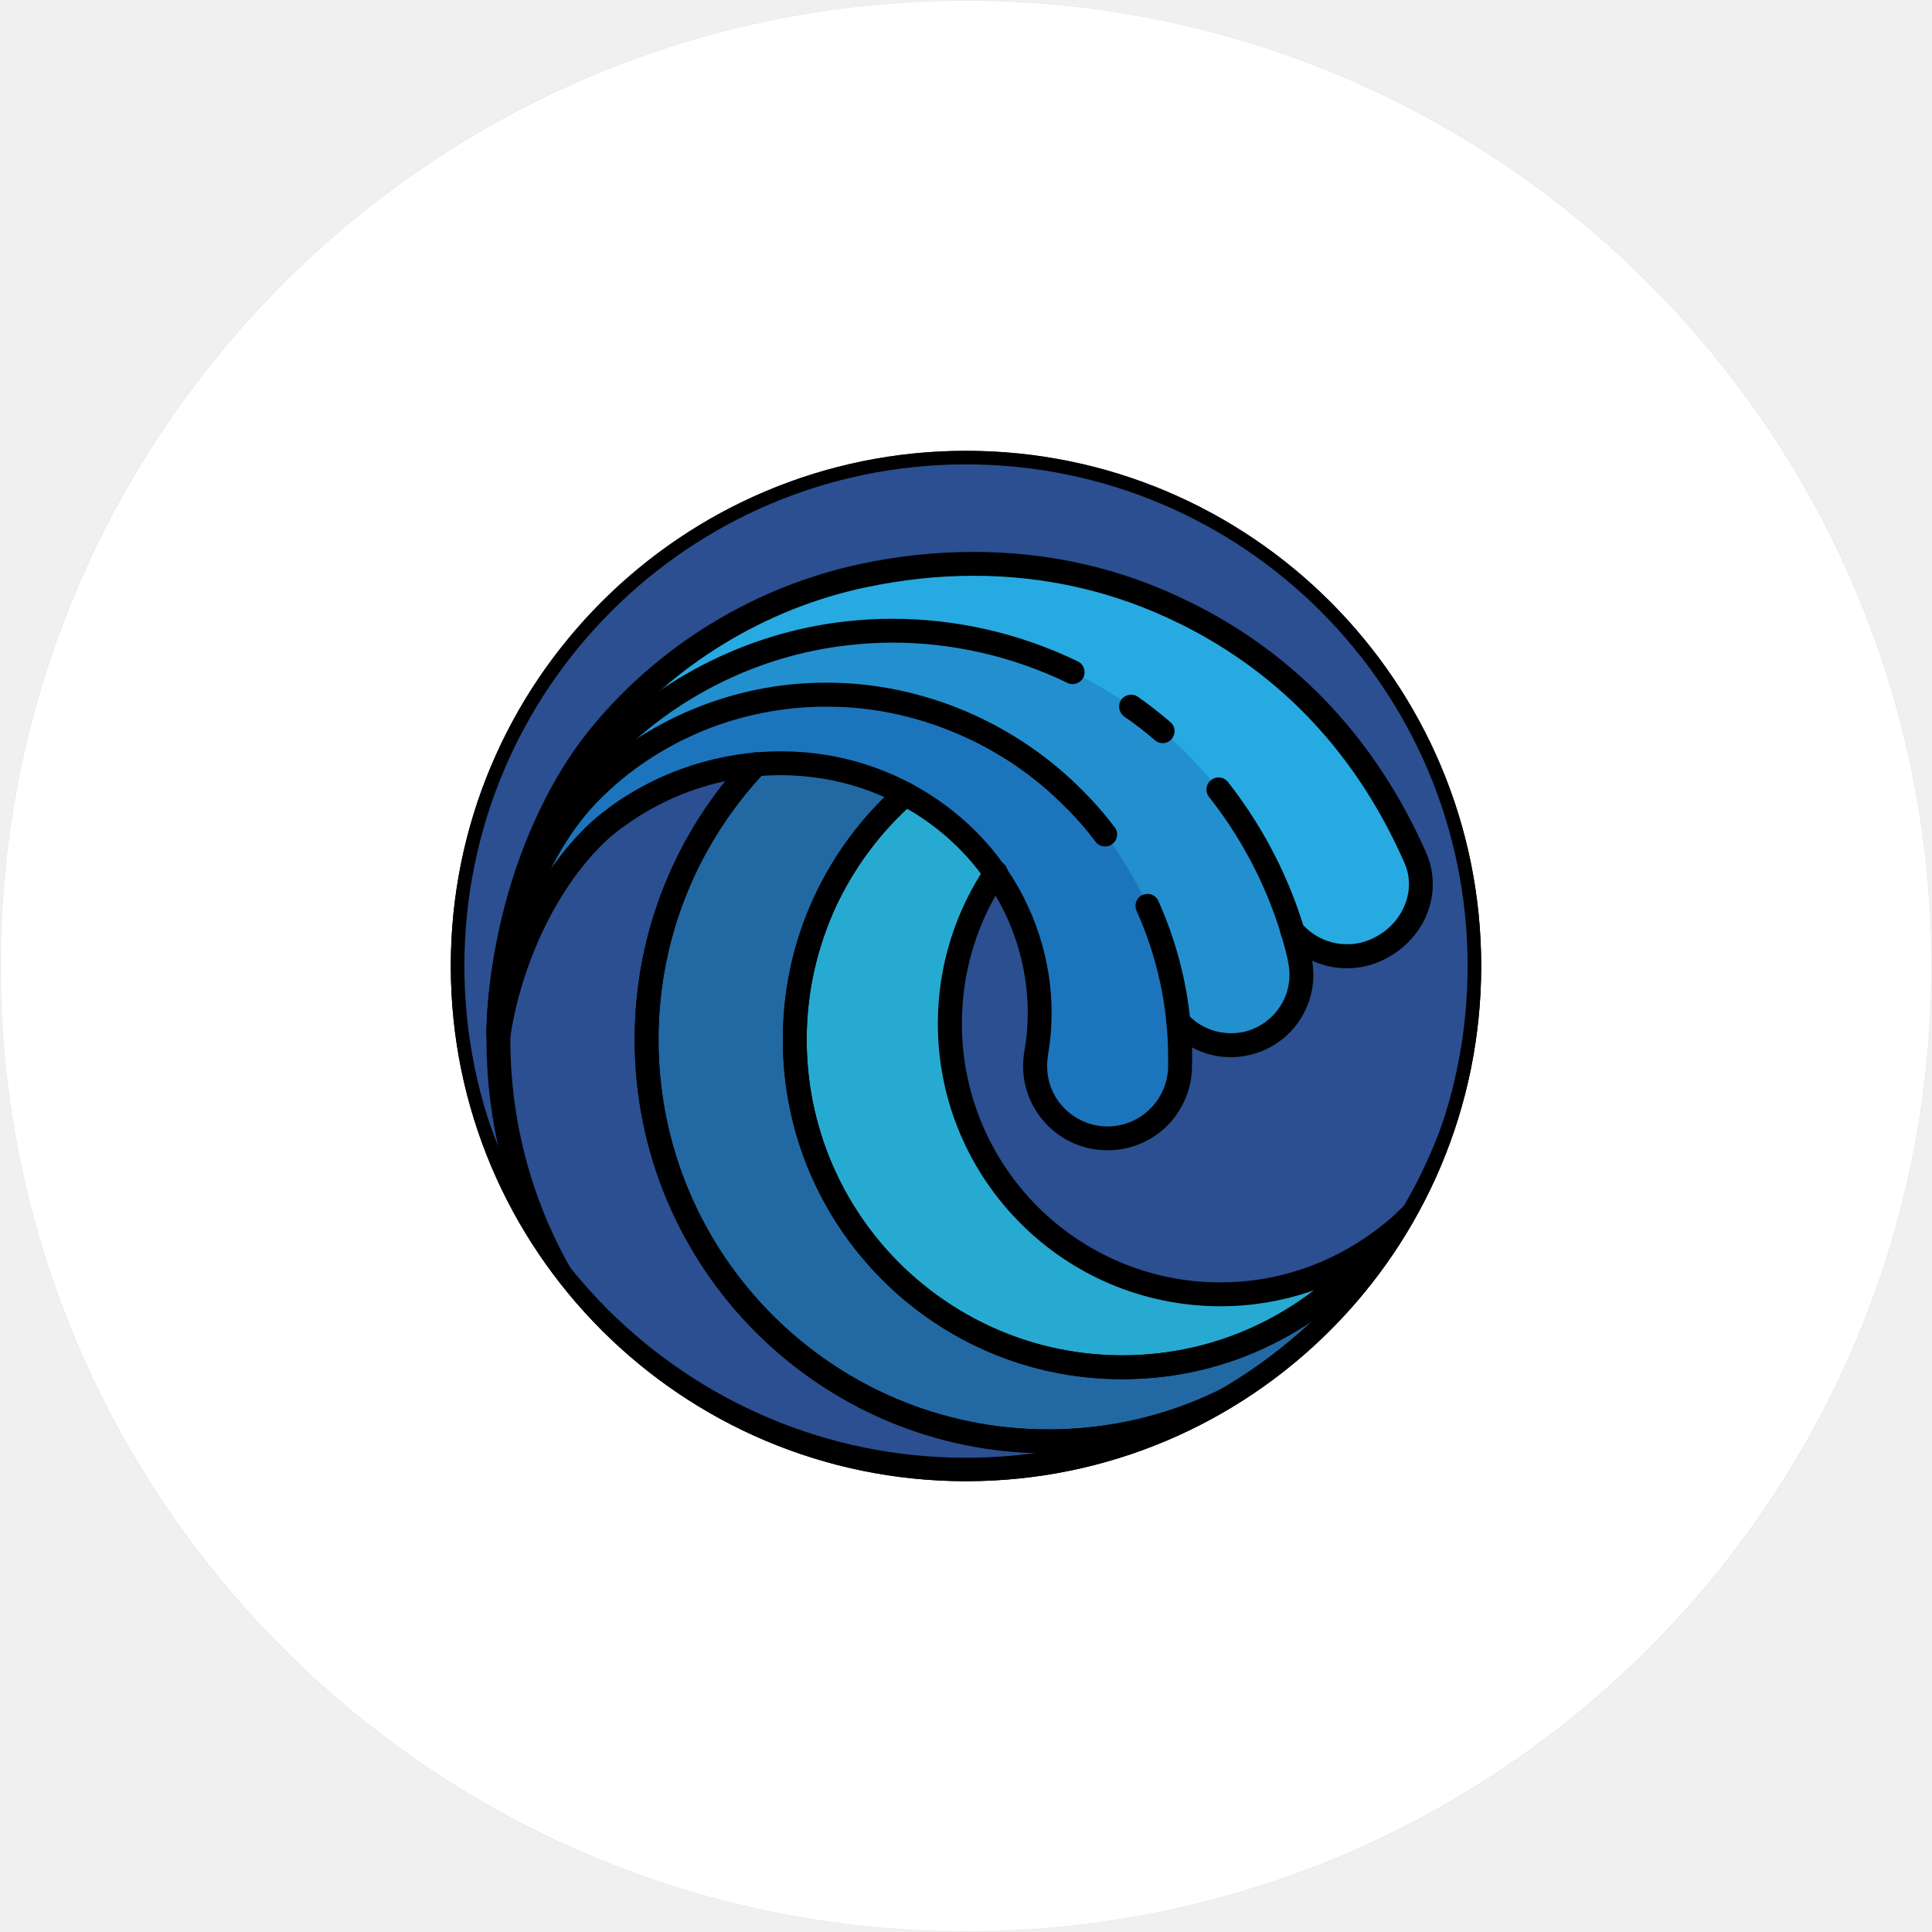
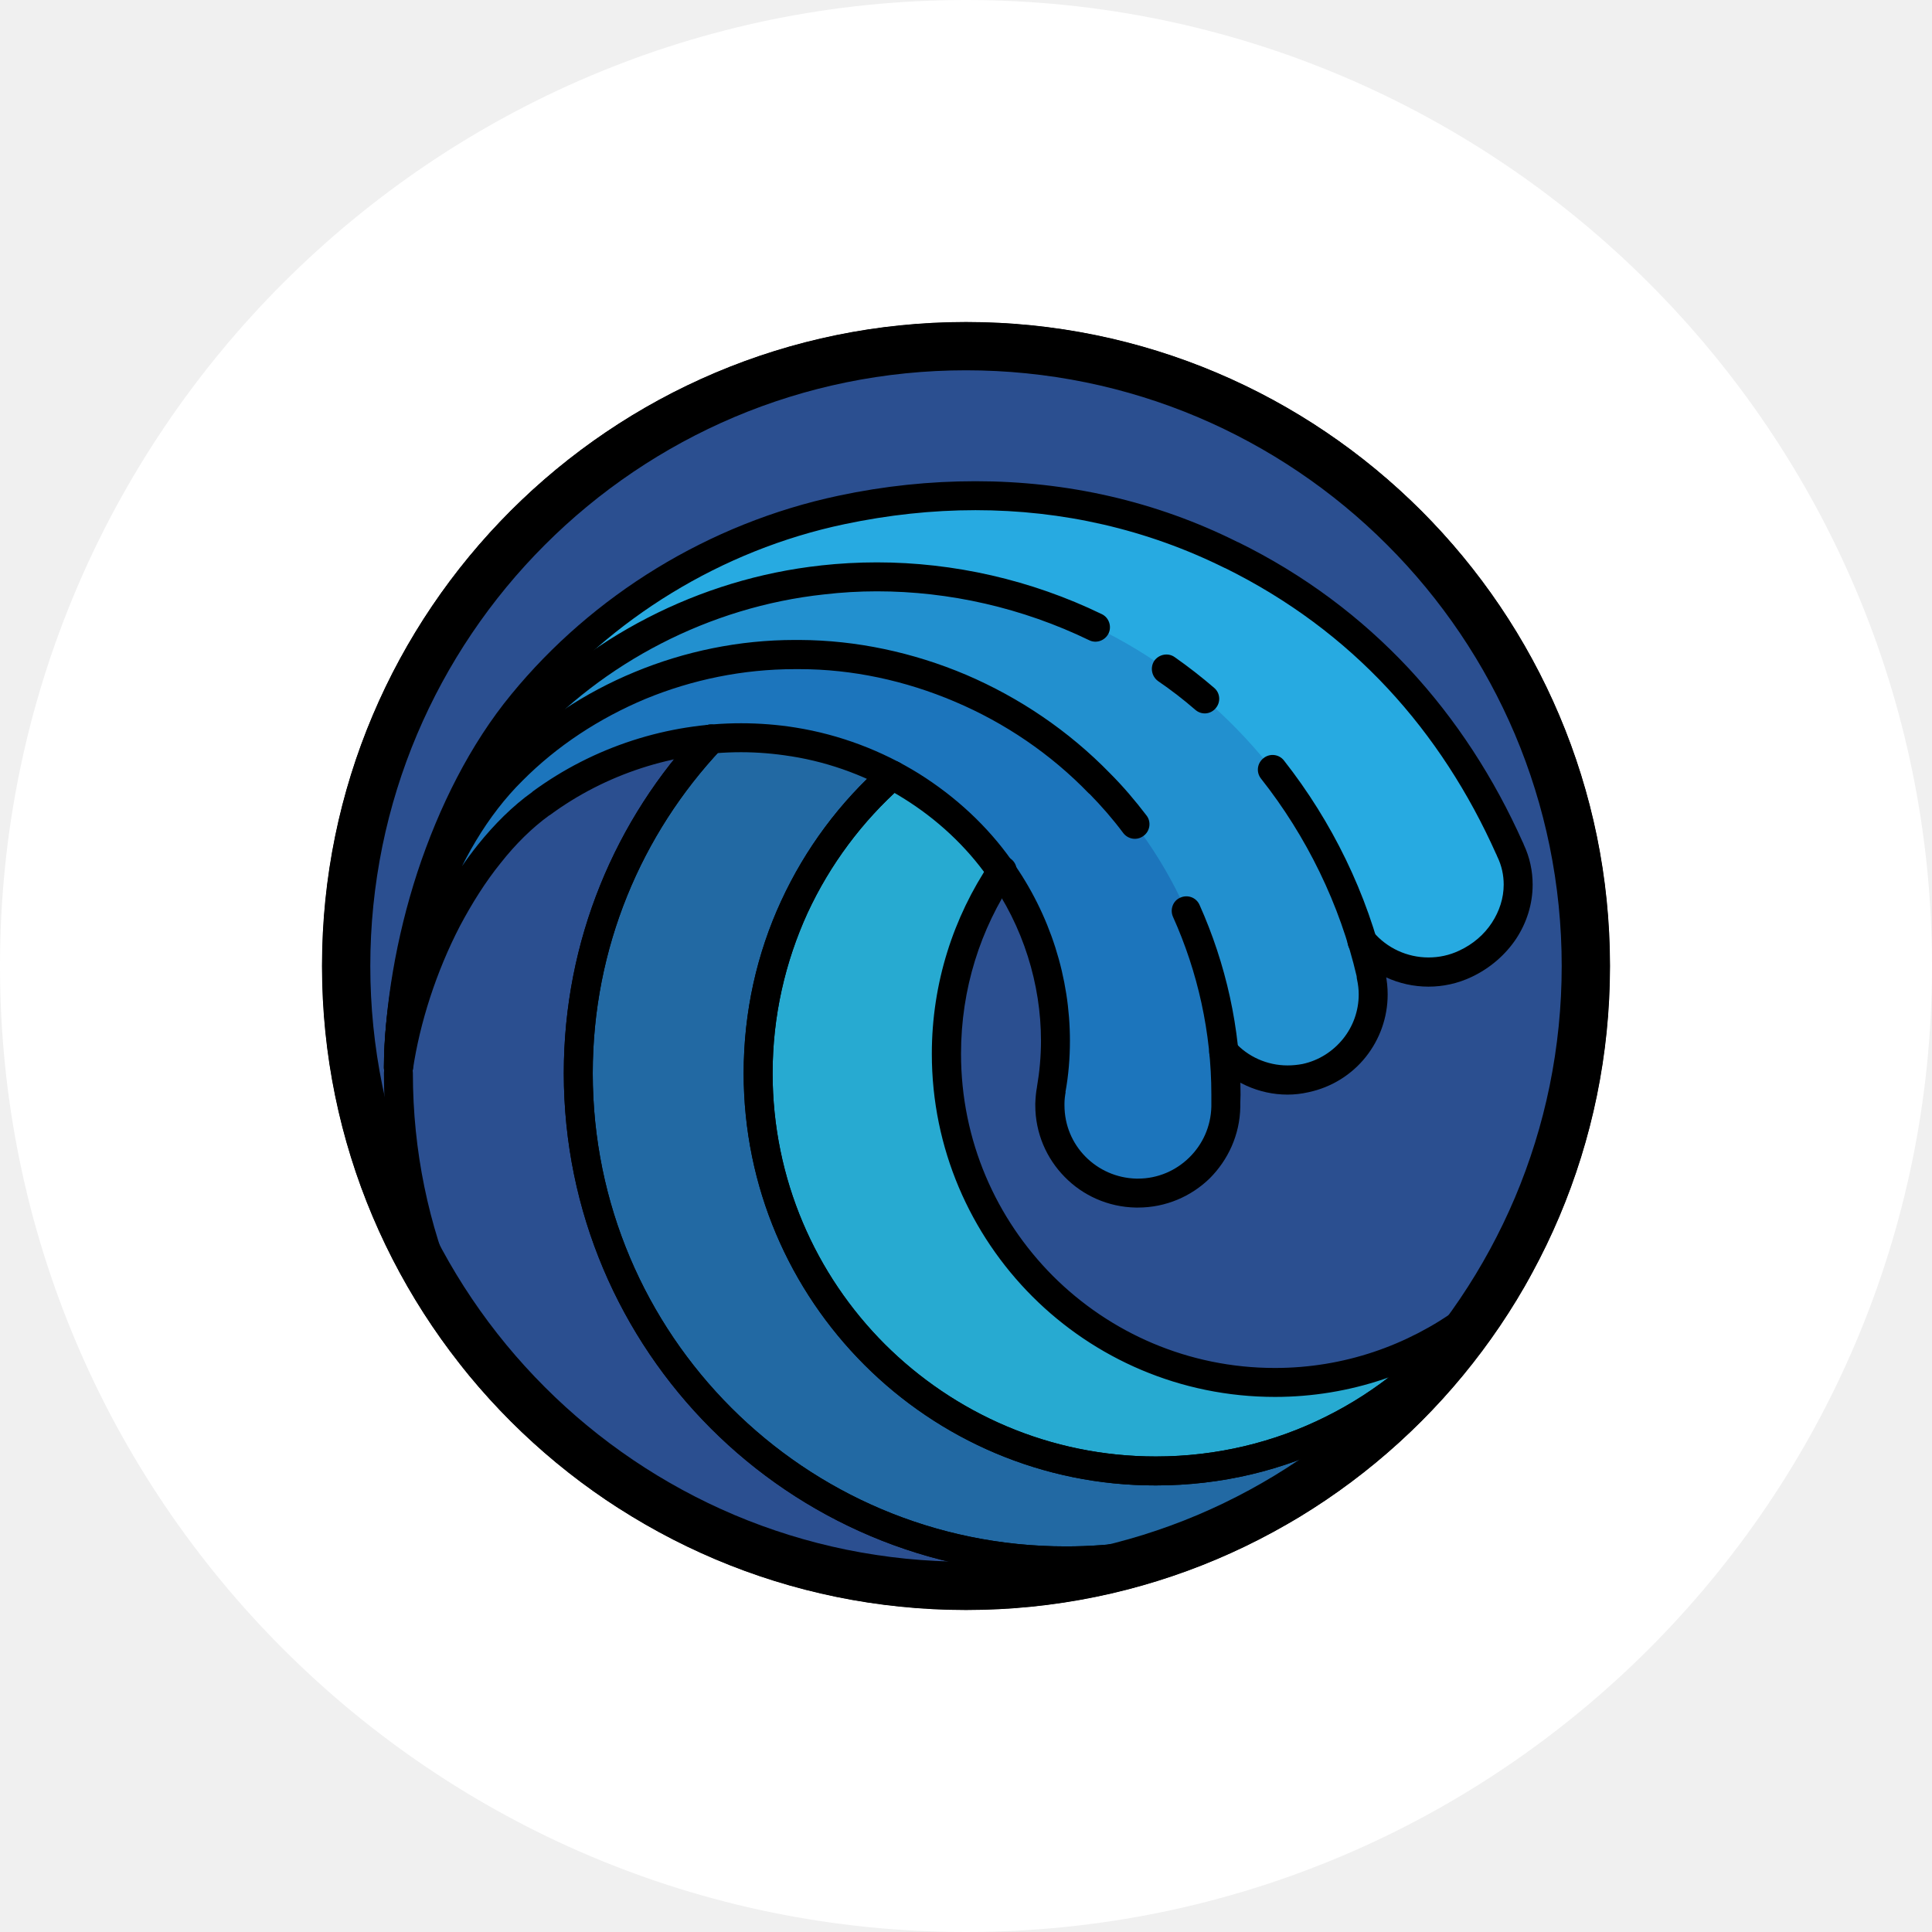
<svg xmlns="http://www.w3.org/2000/svg" style="isolation:isolate" viewBox="0 0 960 960" width="960pt" height="960pt">
-   <g>
+   <defs>
+     <clipPath id="_clipPath_qbYCVEldshvjSbNpAXyMVNpZCWb1by7F">
+       <rect width="960" height="960" />
+     </clipPath>
+   </defs>
+   <g clip-path="url(#_clipPath_qbYCVEldshvjSbNpAXyMVNpZCWb1by7F)">
    <g>
-       <g>
-         <g>
-           <path d=" M 737.591 472.684 C 737.591 614.981 622.297 730.275 480 730.275 C 337.703 730.275 222.312 614.981 222.312 472.684 C 222.312 330.388 337.703 214.996 480 214.996 C 622.297 214.996 737.591 330.388 737.591 472.684 Z " fill="rgb(43,79,144)" />
-           <path d=" M 557.705 679.379 C 467.762 679.379 394.913 606.531 394.913 516.587 C 394.913 426.644 467.762 353.796 557.705 353.796 C 590.438 353.796 620.84 363.509 646.288 380.119 C 658.235 383.81 669.308 389.152 679.604 395.757 C 643.083 347.968 585.678 316.983 520.892 316.983 C 410.649 316.983 321.288 406.344 321.288 516.587 C 321.288 626.831 410.649 716.191 520.892 716.191 C 598.985 716.191 666.491 671.22 699.224 605.851 C 694.951 610.027 690.288 613.815 685.432 617.409 C 655.613 655.096 609.573 679.379 557.705 679.379 L 557.705 679.379 Z " fill="rgb(34,105,163)" />
-           <path d=" M 472.035 508.623 C 472.035 434.318 532.256 374.096 606.464 374.096 C 620.354 374.096 633.758 376.233 646.288 380.119 C 620.84 363.509 590.438 353.796 557.705 353.796 C 467.762 353.796 394.913 426.644 394.913 516.587 C 394.913 606.531 467.762 679.379 557.705 679.379 C 609.573 679.379 655.613 655.096 685.432 617.409 C 663.286 633.533 635.992 643.149 606.464 643.149 C 532.256 643.149 472.035 582.928 472.035 508.623 L 472.035 508.623 Z " fill="rgb(39,170,209)" />
-           <path d=" M 247.663 514.256 C 248.246 465.302 266.021 404.595 298.462 365.257 C 330.71 325.919 377.236 296.877 429.103 285.999 C 484.079 274.343 539.347 279.88 588.689 304.454 C 641.917 330.582 679.507 372.931 702.527 424.605 L 702.818 425.382 C 711.269 443.156 702.235 463.457 684.461 471.81 C 666.588 480.163 645.414 472.49 637.061 454.618 C 636.381 453.355 635.798 451.801 635.409 450.538 C 622.782 411.492 596.071 375.942 560.133 352.339 C 524.486 328.542 479.32 316.983 434.543 321.063 C 389.765 324.948 345.474 344.86 311.575 377.302 C 277.482 409.646 254.171 465.691 247.663 514.256 Z " fill="rgb(39,170,225)" />
-           <path d=" M 247.663 514.256 C 247.857 469.673 265.147 413.046 296.617 378.37 C 327.796 343.5 372.768 319.897 421.236 314.652 C 469.607 309.116 520.795 321.84 561.978 351.076 C 603.259 380.021 634.05 425.187 645.705 475.792 L 645.899 477.055 C 649.979 495.898 637.838 514.548 618.994 518.627 C 599.957 522.609 581.21 510.565 577.422 491.528 C 577.034 489.974 576.937 488.225 576.839 486.671 C 574.217 451.801 556.151 417.417 528.371 392.066 C 500.883 366.617 462.808 350.882 422.693 350.202 C 382.675 349.231 341.394 363.703 309.05 391.191 C 276.608 418.485 253.879 469.965 247.663 514.256 L 247.663 514.256 Z " fill="rgb(34,144,207)" />
-           <path d=" M 247.663 514.256 C 247.469 474.335 264.078 422.273 294.286 392.648 C 324.105 362.732 367.328 344.666 411.911 345.249 C 456.494 345.346 502.049 364.286 534.685 397.991 C 567.612 431.306 587.33 479.386 586.358 528.632 L 586.358 530.283 C 585.97 550.195 569.555 566.027 549.643 565.638 C 529.731 565.25 513.899 548.835 514.384 528.923 C 514.384 527.078 514.579 525.038 514.87 523.289 C 520.309 493.082 513.219 459.96 493.89 433.055 C 474.949 406.15 444.159 386.529 409.192 380.993 C 374.419 375.165 336.343 383.81 305.941 406.15 C 275.54 428.198 253.491 474.724 247.663 514.256 L 247.663 514.256 Z " fill="rgb(28,117,188)" />
-           <path d=" M 241.738 516.587 C 241.738 583.51 268.838 644.12 312.741 687.926 C 356.547 731.829 417.156 758.929 484.079 758.929 C 535.947 758.929 584.027 742.611 623.365 714.832 C 662.703 687.052 693.494 647.811 710.686 601.965 C 711.754 599.343 710.686 596.332 708.355 594.778 C 705.926 593.321 702.721 593.709 700.778 595.749 C 698.933 597.789 697.088 599.732 695.145 601.577 C 694.659 602.063 694.271 602.645 693.979 603.228 C 678.05 634.893 653.67 661.701 623.948 680.544 C 594.129 699.388 558.773 710.266 520.892 710.266 C 467.373 710.266 419.002 688.606 383.938 653.542 C 348.873 618.478 327.213 570.107 327.213 516.587 C 327.213 465.205 347.222 418.582 379.858 383.907 C 382.092 381.478 381.995 377.69 379.567 375.456 C 377.236 373.222 373.447 373.319 371.213 375.748 C 336.538 412.56 315.363 462.097 315.363 516.587 C 315.363 573.312 338.383 624.791 375.584 661.992 C 412.688 699.096 464.168 722.213 520.892 722.116 C 561.104 722.213 598.597 710.558 630.261 690.549 C 661.926 670.637 687.666 642.178 704.567 608.57 L 699.224 605.851 L 703.401 610.221 C 705.538 608.085 707.578 606.045 709.52 603.908 L 705.149 599.829 L 699.613 597.789 C 683.198 641.303 653.961 678.699 616.566 705.118 C 579.074 731.538 533.519 747.079 484.079 747.079 C 420.459 747.079 362.86 721.242 321.094 679.573 C 279.425 637.807 253.588 580.208 253.588 516.587 C 253.588 513.285 250.965 510.662 247.663 510.662 C 244.361 510.662 241.738 513.285 241.738 516.587 L 241.738 516.587 Z " fill="rgb(0,0,0)" />
-           <path d=" M 371.213 375.748 C 336.538 412.56 315.363 462.097 315.363 516.587 C 315.363 573.312 338.383 624.791 375.584 661.992 C 412.688 699.096 464.168 722.213 520.892 722.116 C 561.104 722.213 598.597 710.558 630.261 690.549 C 661.926 670.637 687.666 642.178 704.567 608.57 C 705.926 605.948 705.149 602.84 702.818 601.091 C 700.487 599.343 697.282 599.634 695.145 601.577 C 691.065 605.559 686.597 609.153 681.935 612.553 C 681.449 612.941 681.061 613.233 680.769 613.718 C 666.394 631.882 648.134 646.84 627.153 657.233 C 606.27 667.626 582.667 673.454 557.705 673.454 C 514.384 673.454 475.241 655.873 446.781 627.511 C 418.419 599.149 400.838 559.908 400.838 516.587 C 400.838 493.179 405.986 471.033 415.117 451.024 C 424.344 431.112 437.554 413.434 453.775 399.059 C 456.3 396.922 456.494 393.134 454.357 390.706 C 452.123 388.18 448.432 387.986 445.907 390.123 C 428.424 405.567 414.242 424.605 404.335 446.07 C 394.428 467.536 388.988 491.43 388.988 516.587 C 388.988 563.21 407.832 605.365 438.428 635.961 C 468.927 666.46 511.179 685.401 557.705 685.304 C 584.61 685.304 609.961 679.087 632.495 667.82 C 655.03 656.65 674.65 640.623 690.094 621.1 L 685.432 617.409 L 688.928 622.169 C 693.979 618.478 698.836 614.495 703.401 610.221 L 699.224 605.851 L 693.979 603.228 C 678.05 634.893 653.67 661.701 623.948 680.544 C 594.129 699.388 558.773 710.266 520.892 710.266 C 467.373 710.266 419.002 688.606 383.938 653.542 C 348.873 618.478 327.213 570.107 327.213 516.587 C 327.213 465.205 347.222 418.582 379.858 383.907 C 382.092 381.478 381.995 377.69 379.567 375.456 C 377.236 373.222 373.447 373.319 371.213 375.748 L 371.213 375.748 Z " fill="rgb(0,0,0)" />
-           <path d=" M 445.907 390.123 C 428.424 405.567 414.242 424.605 404.335 446.07 C 394.428 467.536 388.988 491.43 388.988 516.587 C 388.988 563.21 407.832 605.365 438.428 635.961 C 468.927 666.46 511.179 685.401 557.705 685.304 C 584.61 685.304 609.961 679.087 632.495 667.82 C 655.03 656.65 674.65 640.623 690.094 621.1 C 691.94 618.769 691.745 615.467 689.705 613.233 C 687.666 611.096 684.363 610.804 681.935 612.553 C 660.663 627.996 634.729 637.224 606.464 637.224 C 571.012 637.224 538.861 622.848 515.55 599.537 C 492.336 576.226 477.96 544.173 477.96 508.623 C 477.96 482.009 485.925 457.435 499.718 436.94 C 501.563 434.22 500.883 430.529 498.163 428.684 C 495.444 426.838 491.753 427.616 489.907 430.335 C 474.852 452.675 466.013 479.678 466.013 508.623 C 466.013 547.378 481.748 582.539 507.197 607.988 C 532.548 633.339 567.709 649.074 606.464 649.074 C 637.352 649.074 665.811 638.972 688.928 622.169 L 685.432 617.409 L 680.769 613.718 C 666.394 631.882 648.134 646.84 627.153 657.233 C 606.27 667.626 582.667 673.454 557.705 673.454 C 514.384 673.454 475.241 655.873 446.781 627.511 C 418.419 599.149 400.838 559.908 400.838 516.587 C 400.838 493.179 405.986 471.033 415.117 451.024 C 424.344 431.112 437.554 413.434 453.775 399.059 C 456.3 396.922 456.494 393.134 454.357 390.706 C 452.123 388.18 448.335 387.986 445.907 390.123 L 445.907 390.123 Z " fill="rgb(0,0,0)" />
-           <path d=" M 253.588 514.353 C 253.879 490.556 258.347 463.651 266.798 438.009 C 275.151 412.366 287.487 387.986 303.028 369.046 C 334.401 330.679 379.858 302.414 430.269 291.827 C 448.238 288.038 466.11 286.096 483.885 286.096 C 519.338 286.096 553.917 293.866 585.97 309.796 L 586.067 309.796 C 612.001 322.617 634.147 339.226 652.602 359.041 C 671.056 378.856 685.82 401.779 697.088 427.033 L 702.527 424.605 L 697.088 426.936 L 697.379 427.713 L 697.476 427.907 C 699.321 431.695 700.099 435.58 700.099 439.368 C 700.099 444.905 698.35 450.247 695.242 455.006 C 692.134 459.766 687.569 463.748 681.935 466.371 C 677.856 468.313 673.582 469.187 669.308 469.187 C 660.663 469.187 652.31 465.399 646.677 458.697 C 644.54 456.172 640.752 455.881 638.226 458.017 C 635.798 460.057 635.409 463.845 637.546 466.371 C 645.511 475.792 657.167 481.135 669.308 481.135 C 675.233 481.135 681.255 479.872 686.986 477.152 C 694.562 473.558 700.778 468.119 705.149 461.611 C 709.52 455.006 711.948 447.333 711.948 439.368 C 711.948 433.832 710.783 428.198 708.258 422.856 L 702.818 425.382 L 708.355 423.148 L 708.063 422.273 L 707.966 422.176 C 696.213 395.854 680.672 371.765 661.246 350.882 C 641.82 330.096 618.509 312.515 591.215 299.111 L 591.312 299.208 C 557.608 282.308 521.086 274.246 483.885 274.246 C 465.236 274.246 446.49 276.189 427.841 280.171 C 374.613 291.438 327.019 321.063 293.897 361.469 C 277.094 381.867 264.272 407.509 255.433 434.318 C 246.692 461.126 242.029 489.099 241.738 514.256 C 241.738 517.462 244.361 520.181 247.663 520.181 C 250.868 520.278 253.588 517.656 253.588 514.353 L 253.588 514.353 Z " fill="rgb(0,0,0)" />
-           <path d=" M 600.734 395.951 C 619.383 419.554 633.078 447.43 639.975 477.152 L 645.705 475.792 L 639.877 476.57 L 639.975 477.735 L 640.072 478.221 Q 640.752 481.329 640.752 484.34 C 640.752 491.042 638.42 497.453 634.341 502.503 C 630.261 507.554 624.531 511.342 617.732 512.799 Q 614.623 513.382 611.612 513.382 C 603.259 513.382 595.294 509.788 589.952 503.766 C 587.718 501.338 583.93 501.144 581.502 503.378 C 579.074 505.514 578.879 509.303 581.113 511.731 C 588.787 520.181 599.859 525.329 611.612 525.329 Q 615.886 525.329 620.16 524.358 C 629.776 522.318 637.935 517.073 643.666 509.885 C 649.299 502.795 652.602 493.859 652.602 484.34 Q 652.602 480.066 651.727 475.792 L 645.899 477.055 L 651.824 476.278 L 651.63 475.015 C 651.63 474.821 651.63 474.724 651.533 474.433 C 644.248 442.962 629.776 413.532 610.155 388.569 C 608.116 385.946 604.328 385.558 601.802 387.598 C 599.18 389.637 598.694 393.328 600.734 395.951 L 600.734 395.951 Z " fill="rgb(0,0,0)" />
-           <path d=" M 558.579 356.03 Q 566.544 361.469 573.828 367.783 C 576.354 370.017 580.045 369.726 582.182 367.2 C 584.318 364.772 584.124 360.984 581.599 358.847 Q 573.828 352.145 565.378 346.22 C 562.755 344.374 559.064 345.054 557.122 347.677 C 555.276 350.397 555.956 354.087 558.579 356.03 Z " fill="rgb(0,0,0)" />
-           <path d=" M 253.588 514.256 C 253.685 492.79 257.959 467.925 266.021 444.516 C 274.083 421.011 286.03 398.865 300.988 382.353 L 301.085 382.255 C 331.196 348.648 374.904 325.628 421.916 320.577 Q 432.697 319.315 443.576 319.315 C 473.201 319.315 503.117 326.114 530.411 339.324 C 533.325 340.781 536.919 339.518 538.376 336.507 C 539.736 333.593 538.473 329.999 535.559 328.639 C 506.711 314.652 474.949 307.465 443.576 307.465 Q 432.017 307.465 420.556 308.727 L 420.653 308.727 C 370.631 314.167 324.396 338.449 292.149 374.388 L 292.246 374.291 C 275.734 392.454 263.301 415.96 254.754 440.631 C 246.303 465.302 241.835 491.236 241.738 514.256 C 241.738 517.559 244.361 520.181 247.663 520.181 C 250.965 520.278 253.588 517.559 253.588 514.256 L 253.588 514.256 Z " fill="rgb(0,0,0)" />
-           <path d=" M 564.698 452.481 C 574.897 475.113 580.433 499.978 580.433 525.329 Q 580.433 526.883 580.433 528.535 L 580.433 530.186 C 580.239 538.442 576.839 545.727 571.4 551.069 C 565.961 556.411 558.579 559.714 550.42 559.714 Q 550.128 559.714 549.74 559.714 C 541.581 559.519 534.199 556.12 528.857 550.68 C 523.515 545.241 520.309 537.859 520.309 529.7 Q 520.309 529.409 520.309 529.02 L 520.309 528.923 C 520.309 527.563 520.504 525.815 520.795 524.261 L 520.698 524.358 C 521.961 517.462 522.543 510.371 522.543 503.281 C 522.543 477.735 514.579 451.704 498.746 429.558 C 488.839 415.474 475.726 403.333 460.671 393.911 C 445.616 384.587 428.424 377.982 410.163 375.068 C 402.878 373.902 395.399 373.319 387.92 373.319 C 358.101 373.319 327.796 382.741 302.445 401.39 L 302.542 401.39 C 294.383 407.218 286.904 414.697 280.202 423.05 C 270.1 435.677 261.65 450.636 255.142 466.176 C 248.634 481.815 244.069 498.035 241.835 513.382 L 247.663 514.256 L 253.588 514.256 Q 253.588 513.965 253.588 513.576 C 253.588 494.539 257.667 472.199 265.341 451.316 C 269.129 440.825 273.888 430.627 279.425 421.399 C 284.961 412.172 291.372 403.819 298.462 396.825 C 312.546 382.644 329.836 371.28 348.873 363.315 C 368.008 355.447 388.794 351.174 409.871 351.174 Q 410.843 351.174 411.814 351.174 L 411.911 351.174 C 433.377 351.174 455.135 355.836 475.435 364.481 C 495.832 373.125 514.676 385.849 530.411 402.167 L 530.508 402.167 C 535.462 407.218 540.124 412.56 544.398 418.291 C 546.437 420.914 550.128 421.399 552.751 419.359 C 555.374 417.417 555.859 413.629 553.917 411.103 C 549.254 404.984 544.301 399.156 538.958 393.814 L 534.685 397.991 L 538.958 393.814 C 522.058 376.428 501.854 362.829 480.097 353.505 C 458.34 344.277 435.028 339.324 411.911 339.226 L 411.911 345.249 L 412.008 339.226 Q 410.94 339.226 409.871 339.226 C 387.143 339.226 364.803 343.889 344.405 352.339 C 323.911 360.789 305.359 373.125 290.109 388.375 C 282.144 396.145 275.248 405.275 269.226 415.28 C 260.29 430.238 253.394 447.042 248.731 464.04 C 244.166 480.94 241.738 498.035 241.738 513.576 Q 241.738 513.965 241.738 514.353 C 241.738 517.364 244.166 519.987 247.274 520.181 C 250.383 520.473 253.102 518.239 253.588 515.13 C 256.405 496.093 263.107 475.113 272.82 456.366 C 277.774 447.042 283.31 438.203 289.526 430.529 C 295.646 422.759 302.348 416.154 309.438 411.006 L 309.535 411.006 C 332.652 393.911 360.626 385.169 387.92 385.169 C 394.719 385.169 401.615 385.752 408.22 386.821 L 408.317 386.821 C 424.927 389.443 440.662 395.465 454.357 404.013 C 468.15 412.56 480.097 423.73 489.033 436.454 L 489.13 436.454 C 503.506 456.463 510.693 480.26 510.693 503.281 C 510.693 509.691 510.111 516.005 509.042 522.221 L 509.042 522.318 C 508.654 524.261 508.459 526.592 508.362 528.923 L 514.384 528.923 L 508.362 528.826 Q 508.362 529.214 508.362 529.7 C 508.362 541.064 512.927 551.457 520.406 559.034 C 527.788 566.61 538.181 571.369 549.546 571.564 Q 549.934 571.564 550.42 571.564 C 561.784 571.564 572.177 566.998 579.753 559.616 C 587.232 552.137 592.089 541.841 592.283 530.38 L 592.283 530.477 L 592.283 528.826 Q 592.38 526.98 592.38 525.329 C 592.38 498.23 586.358 471.713 575.577 447.624 C 574.217 444.613 570.72 443.351 567.709 444.711 C 564.698 445.973 563.435 449.567 564.698 452.481 L 564.698 452.481 Z " fill="rgb(0,0,0)" />
-           <path d=" M 737.591 472.684 L 731.666 472.684 C 731.666 542.133 703.498 605.074 657.944 650.628 C 612.389 696.182 549.546 724.35 480 724.35 C 410.454 724.35 347.611 696.182 301.959 650.628 C 256.405 605.074 228.237 542.133 228.237 472.684 C 228.237 403.139 256.405 340.198 301.959 294.643 C 347.611 249.089 410.454 220.921 480 220.921 C 549.546 220.921 612.389 249.089 657.944 294.643 C 703.498 340.198 731.666 403.139 731.666 472.684 L 737.591 472.684 L 743.613 472.684 C 743.613 399.836 714.085 333.981 666.394 286.29 C 618.703 238.599 552.751 209.071 480 209.071 C 407.249 209.071 341.297 238.599 293.606 286.29 C 245.915 333.981 216.387 399.836 216.387 472.684 C 216.387 545.435 245.915 611.387 293.606 659.078 C 341.297 706.77 407.249 736.297 480 736.297 C 552.751 736.297 618.703 706.77 666.394 659.078 C 714.085 611.387 743.613 545.435 743.613 472.684 L 737.591 472.684 Z " fill="rgb(0,0,0)" />
-         </g>
-         <path d=" M 0 480 C 0 215.081 215.081 0 480 0 C 744.919 0 960 215.081 960 480 C 960 744.919 744.919 960 480 960 C 215.081 960 0 744.919 0 480 Z  M 224 480 C 224 338.71 338.71 224 480 224 C 621.29 224 736 338.71 736 480 C 736 621.29 621.29 736 480 736 C 338.71 736 224 621.29 224 480 Z " fill-rule="evenodd" fill="rgb(255,255,255)" />
-         <mask id="_mask_EpM65ARYSi3UlTAp6eEVOeZ99Cq5lTT8">
-           <circle vector-effect="non-scaling-stroke" cx="480" cy="480" r="480" fill="white" stroke="none" />
-         </mask>
-         <circle vector-effect="non-scaling-stroke" cx="480" cy="480" r="480" fill="none" />
-         <circle vector-effect="non-scaling-stroke" cx="480" cy="480" r="480" fill="none" mask="url(#_mask_EpM65ARYSi3UlTAp6eEVOeZ99Cq5lTT8)" stroke-width="1" stroke="rgb(232,232,232)" stroke-linejoin="miter" stroke-linecap="square" stroke-miterlimit="3" />
-         <mask id="_mask_Cic0JzdKzUVJffsblyb6eGgXpVM06Lo8">
-           <circle vector-effect="non-scaling-stroke" cx="480" cy="480" r="256" fill="white" stroke="none" />
-         </mask>
-         <circle vector-effect="non-scaling-stroke" cx="480" cy="480" r="256" fill="none" />
-         <circle vector-effect="non-scaling-stroke" cx="480" cy="480" r="256" fill="none" mask="url(#_mask_Cic0JzdKzUVJffsblyb6eGgXpVM06Lo8)" stroke-width="18" stroke="rgb(0,0,0)" stroke-linejoin="miter" stroke-linecap="square" stroke-miterlimit="3" />
-       </g>
+       <path d=" M 792.69 480 C 792.69 652.734 652.734 792.69 480 792.69 C 307.266 792.69 167.192 652.734 167.192 480 C 167.192 307.266 307.266 167.192 480 167.192 C 652.734 167.192 792.69 307.266 792.69 480 Z " fill="rgb(43,79,144)" />
+       <path d=" M 574.326 730.907 C 465.144 730.907 376.713 642.476 376.713 533.294 C 376.713 424.112 465.144 335.682 574.326 335.682 C 614.06 335.682 650.965 347.472 681.857 367.634 C 696.36 372.115 709.801 378.6 722.299 386.618 C 677.966 328.607 608.283 290.995 529.639 290.995 C 395.814 290.995 287.34 399.469 287.34 533.294 C 287.34 667.119 395.814 775.593 529.639 775.593 C 624.436 775.593 706.382 721.002 746.116 641.651 C 740.929 646.721 735.269 651.319 729.374 655.682 C 693.176 701.43 637.288 730.907 574.326 730.907 L 574.326 730.907 Z " fill="rgb(34,105,163)" />
+       <path d=" M 470.332 523.626 C 470.332 433.427 543.434 360.324 633.515 360.324 C 650.376 360.324 666.647 362.918 681.857 367.634 C 650.965 347.472 614.06 335.682 574.326 335.682 C 465.144 335.682 376.713 424.112 376.713 533.294 C 376.713 642.476 465.144 730.907 574.326 730.907 C 637.288 730.907 693.176 701.43 729.374 655.682 C 702.491 675.254 669.359 686.927 633.515 686.927 C 543.434 686.927 470.332 613.825 470.332 523.626 L 470.332 523.626 Z " fill="rgb(39,170,209)" />
+       <path d=" M 197.966 530.464 C 198.674 471.039 220.251 397.347 259.632 349.595 C 298.777 301.842 355.254 266.588 418.217 253.382 C 484.952 239.234 552.041 245.954 611.938 275.785 C 676.551 307.502 722.181 358.909 750.125 421.636 L 750.479 422.579 C 760.737 444.156 749.772 468.799 728.195 478.939 C 706.5 489.079 680.796 479.764 670.656 458.069 C 669.831 456.537 669.123 454.65 668.652 453.117 C 653.324 405.719 620.899 362.564 577.273 333.913 C 534.001 305.026 479.175 290.995 424.819 295.947 C 370.464 300.663 316.699 324.834 275.549 364.215 C 234.164 403.478 205.866 471.511 197.966 530.464 Z " fill="rgb(39,170,225)" />
+       <path d=" M 197.966 530.464 C 198.202 476.345 219.189 407.605 257.391 365.512 C 295.239 323.184 349.831 294.532 408.666 288.165 C 467.384 281.444 529.521 296.89 579.514 332.38 C 629.624 367.517 667.001 422.343 681.15 483.773 L 681.385 485.306 C 686.338 508.18 671.599 530.818 648.725 535.77 C 625.615 540.604 602.859 525.984 598.261 502.874 C 597.789 500.987 597.671 498.865 597.553 496.979 C 594.37 454.65 572.439 412.911 538.718 382.137 C 505.35 351.245 459.13 332.144 410.435 331.319 C 361.857 330.14 311.746 347.708 272.483 381.076 C 233.102 414.208 205.512 476.699 197.966 530.464 L 197.966 530.464 Z " fill="rgb(34,144,207)" />
+       <path d=" M 197.966 530.464 C 197.73 482.004 217.892 418.806 254.561 382.845 C 290.759 346.529 343.228 324.598 397.347 325.306 C 451.466 325.424 506.765 348.416 546.382 389.329 C 586.352 429.772 610.287 488.136 609.108 547.915 L 609.108 549.919 C 608.637 574.09 588.71 593.309 564.539 592.837 C 540.368 592.366 521.15 572.439 521.739 548.268 C 521.739 546.028 521.975 543.552 522.329 541.43 C 528.931 504.761 520.324 464.554 496.861 431.894 C 473.869 399.234 436.492 375.416 394.046 368.696 C 351.835 361.621 305.615 372.115 268.71 399.234 C 231.805 425.999 205.04 482.476 197.966 530.464 L 197.966 530.464 Z " fill="rgb(28,117,188)" />
+       <path d=" M 190.774 533.294 C 190.774 614.532 223.67 688.106 276.964 741.282 C 330.14 794.576 403.714 827.472 484.952 827.472 C 547.915 827.472 606.279 807.664 654.031 773.943 C 701.783 740.221 739.16 692.587 760.03 636.934 C 761.327 633.751 760.03 630.096 757.2 628.209 C 754.252 626.441 750.361 626.912 748.003 629.388 C 745.763 631.865 743.523 634.223 741.164 636.463 C 740.575 637.052 740.103 637.76 739.749 638.467 C 720.413 676.905 690.818 709.447 654.738 732.321 C 618.541 755.195 575.623 768.401 529.639 768.401 C 464.672 768.401 405.954 742.108 363.39 699.543 C 320.825 656.979 294.532 598.261 294.532 533.294 C 294.532 470.921 318.821 414.326 358.438 372.233 C 361.15 369.285 361.032 364.687 358.084 361.975 C 355.254 359.263 350.656 359.381 347.944 362.329 C 305.851 407.016 280.147 467.148 280.147 533.294 C 280.147 602.152 308.091 664.643 353.25 709.801 C 398.29 754.841 460.781 782.903 529.639 782.786 C 578.453 782.903 623.965 768.755 662.402 744.466 C 700.84 720.295 732.086 685.748 752.601 644.952 L 746.116 641.651 L 751.187 646.956 C 753.78 644.363 756.256 641.887 758.615 639.292 L 753.309 634.34 L 746.588 631.865 C 726.662 684.687 691.172 730.081 645.778 762.152 C 600.265 794.223 544.967 813.088 484.952 813.088 C 407.723 813.088 337.804 781.724 287.104 731.142 C 236.522 680.442 205.158 610.523 205.158 533.294 C 205.158 529.285 201.975 526.102 197.966 526.102 C 193.957 526.102 190.774 529.285 190.774 533.294 L 190.774 533.294 Z " fill="rgb(0,0,0)" />
+       <path d=" M 347.944 362.329 C 305.851 407.016 280.147 467.148 280.147 533.294 C 280.147 602.152 308.091 664.643 353.25 709.801 C 398.29 754.841 460.781 782.903 529.639 782.786 C 578.453 782.903 623.965 768.755 662.402 744.466 C 700.84 720.295 732.086 685.748 752.601 644.952 C 754.252 641.769 753.309 637.996 750.479 635.873 C 747.649 633.751 743.758 634.105 741.164 636.463 C 736.212 641.297 730.789 645.66 725.129 649.786 C 724.539 650.258 724.068 650.612 723.714 651.201 C 706.264 673.25 684.097 691.408 658.629 704.024 C 633.279 716.64 604.628 723.714 574.326 723.714 C 521.739 723.714 474.223 702.373 439.676 667.944 C 405.247 633.515 383.906 585.881 383.906 533.294 C 383.906 504.878 390.155 477.996 401.238 453.707 C 412.439 429.536 428.475 408.077 448.165 390.626 C 451.231 388.032 451.466 383.434 448.873 380.486 C 446.161 377.421 441.68 377.185 438.615 379.779 C 417.391 398.526 400.177 421.636 388.15 447.693 C 376.124 473.751 369.521 502.756 369.521 533.294 C 369.521 589.889 392.395 641.061 429.536 678.202 C 466.559 715.225 517.848 738.217 574.326 738.099 C 606.986 738.099 637.76 730.553 665.114 716.875 C 692.469 703.316 716.286 683.861 735.033 660.162 L 729.374 655.682 L 733.618 661.459 C 739.749 656.979 745.645 652.145 751.187 646.956 L 746.116 641.651 L 739.749 638.467 C 720.413 676.905 690.818 709.447 654.738 732.321 C 618.541 755.195 575.623 768.401 529.639 768.401 C 464.672 768.401 405.954 742.108 363.39 699.543 C 320.825 656.979 294.532 598.261 294.532 533.294 C 294.532 470.921 318.821 414.326 358.438 372.233 C 361.15 369.285 361.032 364.687 358.084 361.975 C 355.254 359.263 350.656 359.381 347.944 362.329 L 347.944 362.329 Z " fill="rgb(0,0,0)" />
+       <path d=" M 438.615 379.779 C 417.391 398.526 400.177 421.636 388.15 447.693 C 376.124 473.751 369.521 502.756 369.521 533.294 C 369.521 589.889 392.395 641.061 429.536 678.202 C 466.559 715.225 517.848 738.217 574.326 738.099 C 606.986 738.099 637.76 730.553 665.114 716.875 C 692.469 703.316 716.286 683.861 735.033 660.162 C 737.273 657.332 737.038 653.324 734.562 650.612 C 732.086 648.018 728.077 647.664 725.129 649.786 C 699.307 668.534 667.826 679.735 633.515 679.735 C 590.479 679.735 551.452 662.284 523.154 633.987 C 494.974 605.689 477.524 566.78 477.524 523.626 C 477.524 491.319 487.192 461.489 503.935 436.61 C 506.175 433.309 505.35 428.828 502.049 426.588 C 498.747 424.348 494.267 425.291 492.027 428.592 C 473.751 455.711 463.021 488.489 463.021 523.626 C 463.021 570.671 482.122 613.353 513.014 644.245 C 543.788 675.018 586.47 694.119 633.515 694.119 C 671.01 694.119 705.556 681.857 733.618 661.459 L 729.374 655.682 L 723.714 651.201 C 706.264 673.25 684.097 691.408 658.629 704.024 C 633.279 716.64 604.628 723.714 574.326 723.714 C 521.739 723.714 474.223 702.373 439.676 667.944 C 405.247 633.515 383.906 585.881 383.906 533.294 C 383.906 504.878 390.155 477.996 401.238 453.707 C 412.439 429.536 428.475 408.077 448.165 390.626 C 451.231 388.032 451.466 383.434 448.873 380.486 C 446.161 377.421 441.562 377.185 438.615 379.779 L 438.615 379.779 Z " fill="rgb(0,0,0)" />
+       <path d=" M 205.158 530.582 C 205.512 501.695 210.936 469.035 221.194 437.907 C 231.334 406.78 246.308 377.185 265.173 354.193 C 303.257 307.62 358.438 273.309 419.632 260.457 C 441.444 255.858 463.139 253.5 484.716 253.5 C 527.752 253.5 569.727 262.933 608.637 282.27 L 608.755 282.27 C 640.236 297.834 667.119 317.996 689.521 342.049 C 711.923 366.102 729.845 393.928 743.523 424.584 L 750.125 421.636 L 743.523 424.466 L 743.876 425.409 L 743.994 425.645 C 746.234 430.243 747.178 434.959 747.178 439.558 C 747.178 446.279 745.055 452.763 741.282 458.541 C 737.509 464.318 731.968 469.153 725.129 472.336 C 720.177 474.694 714.989 475.755 709.801 475.755 C 699.307 475.755 689.167 471.157 682.329 463.021 C 679.735 459.956 675.136 459.602 672.071 462.196 C 669.123 464.672 668.652 469.27 671.245 472.336 C 680.914 483.773 695.063 490.258 709.801 490.258 C 716.993 490.258 724.304 488.725 731.26 485.424 C 740.457 481.061 748.003 474.458 753.309 466.559 C 758.615 458.541 761.562 449.226 761.562 439.558 C 761.562 432.837 760.147 425.999 757.082 419.514 L 750.479 422.579 L 757.2 419.867 L 756.846 418.806 L 756.728 418.688 C 742.461 386.735 723.596 357.494 700.015 332.144 C 676.433 306.912 648.136 285.571 615.004 269.3 L 615.122 269.418 C 574.208 248.902 529.875 239.116 484.716 239.116 C 462.078 239.116 439.322 241.474 416.684 246.308 C 352.071 259.985 294.296 295.947 254.09 344.996 C 233.692 369.757 218.128 400.884 207.399 433.427 C 196.787 465.969 191.127 499.926 190.774 530.464 C 190.774 534.355 193.957 537.657 197.966 537.657 C 201.857 537.775 205.158 534.591 205.158 530.582 L 205.158 530.582 Z " fill="rgb(0,0,0)" />
+       <path d=" M 626.559 386.853 C 649.197 415.505 665.822 449.344 674.193 485.424 L 681.15 483.773 L 674.075 484.716 L 674.193 486.131 L 674.311 486.721 Q 675.136 490.494 675.136 494.149 C 675.136 502.284 672.307 510.066 667.354 516.198 C 662.402 522.329 655.446 526.927 647.192 528.696 Q 643.419 529.403 639.764 529.403 C 629.624 529.403 619.956 525.041 613.471 517.73 C 610.759 514.783 606.161 514.547 603.213 517.259 C 600.265 519.853 600.029 524.451 602.741 527.399 C 612.056 537.657 625.497 543.906 639.764 543.906 Q 644.952 543.906 650.14 542.727 C 661.813 540.251 671.717 533.884 678.674 525.158 C 685.512 516.551 689.521 505.704 689.521 494.149 Q 689.521 488.961 688.46 483.773 L 681.385 485.306 L 688.578 484.363 L 688.342 482.83 C 688.342 482.594 688.342 482.476 688.224 482.122 C 679.381 443.92 661.813 408.195 637.996 377.892 C 635.52 374.709 630.921 374.237 627.856 376.713 C 624.672 379.189 624.083 383.67 626.559 386.853 L 626.559 386.853 Z " fill="rgb(0,0,0)" />
+       <path d=" M 575.387 338.393 Q 585.055 344.996 593.898 352.66 C 596.964 355.372 601.444 355.018 604.038 351.953 C 606.632 349.005 606.396 344.407 603.331 341.813 Q 593.898 333.677 583.64 326.485 C 580.457 324.245 575.976 325.07 573.618 328.253 C 571.378 331.555 572.203 336.035 575.387 338.393 Z " fill="rgb(0,0,0)" />
+       <path d=" M 205.158 530.464 C 205.276 504.407 210.464 474.223 220.251 445.807 C 230.037 417.273 244.539 390.391 262.697 370.346 L 262.815 370.228 C 299.366 329.433 352.424 301.489 409.492 295.357 Q 422.579 293.825 435.785 293.825 C 471.746 293.825 508.062 302.078 541.194 318.113 C 544.731 319.882 549.094 318.349 550.862 314.694 C 552.513 311.157 550.98 306.794 547.443 305.144 C 512.424 288.165 473.869 279.44 435.785 279.44 Q 421.754 279.44 407.841 280.973 L 407.959 280.973 C 347.237 287.575 291.113 317.052 251.968 360.678 L 252.085 360.56 C 232.041 382.609 216.949 411.142 206.573 441.091 C 196.315 471.039 190.892 502.52 190.774 530.464 C 190.774 534.473 193.957 537.657 197.966 537.657 C 201.975 537.775 205.158 534.473 205.158 530.464 L 205.158 530.464 Z " fill="rgb(0,0,0)" />
+       <path d=" M 582.815 455.475 C 595.195 482.948 601.916 513.132 601.916 543.906 Q 601.916 545.792 601.916 547.797 L 601.916 549.801 C 601.68 559.823 597.553 568.666 590.951 575.151 C 584.348 581.636 575.387 585.645 565.483 585.645 Q 565.129 585.645 564.657 585.645 C 554.753 585.409 545.792 581.282 539.307 574.679 C 532.822 568.077 528.931 559.116 528.931 549.212 Q 528.931 548.858 528.931 548.386 L 528.931 548.268 C 528.931 546.618 529.167 544.495 529.521 542.609 L 529.403 542.727 C 530.936 534.355 531.643 525.748 531.643 517.141 C 531.643 486.131 521.975 454.532 502.756 427.649 C 490.73 410.553 474.812 395.814 456.537 384.377 C 438.261 373.058 417.391 365.041 395.225 361.503 C 386.382 360.088 377.303 359.381 368.224 359.381 C 332.027 359.381 295.239 370.818 264.466 393.456 L 264.584 393.456 C 254.679 400.531 245.601 409.609 237.465 419.749 C 225.203 435.077 214.945 453.235 207.045 472.1 C 199.145 491.083 193.604 510.774 190.892 529.403 L 197.966 530.464 L 205.158 530.464 Q 205.158 530.111 205.158 529.639 C 205.158 506.529 210.111 479.411 219.425 454.06 C 224.024 441.326 229.801 428.946 236.522 417.745 C 243.242 406.544 251.024 396.404 259.632 387.914 C 276.728 370.7 297.716 356.905 320.825 347.236 C 344.053 337.686 369.285 332.498 394.871 332.498 Q 396.05 332.498 397.229 332.498 L 397.347 332.498 C 423.405 332.498 449.816 338.158 474.458 348.651 C 499.219 359.145 522.093 374.591 541.194 394.399 L 541.312 394.399 C 547.325 400.531 552.984 407.016 558.172 413.972 C 560.648 417.155 565.129 417.745 568.312 415.269 C 571.496 412.911 572.086 408.312 569.727 405.247 C 564.068 397.819 558.055 390.744 551.57 384.259 L 546.382 389.329 L 551.57 384.259 C 531.054 363.154 506.529 346.647 480.118 335.328 C 453.707 324.127 425.409 318.113 397.347 317.996 L 397.347 325.306 L 397.465 317.996 Q 396.168 317.996 394.871 317.996 C 367.281 317.996 340.162 323.655 315.402 333.913 C 290.523 344.171 268.003 359.145 249.491 377.657 C 239.823 387.089 231.452 398.172 224.141 410.317 C 213.294 428.475 204.923 448.873 199.263 469.506 C 193.721 490.022 190.774 510.774 190.774 529.639 Q 190.774 530.111 190.774 530.582 C 190.774 534.237 193.721 537.421 197.494 537.657 C 201.268 538.01 204.569 535.298 205.158 531.525 C 208.578 508.416 216.713 482.948 228.504 460.192 C 234.517 448.873 241.238 438.143 248.784 428.828 C 256.212 419.396 264.348 411.378 272.955 405.129 L 273.073 405.129 C 301.135 384.377 335.092 373.766 368.224 373.766 C 376.478 373.766 384.849 374.473 392.867 375.77 L 392.985 375.77 C 413.147 378.954 432.248 386.264 448.873 396.64 C 465.615 407.016 480.118 420.575 490.965 436.021 L 491.083 436.021 C 508.534 460.309 517.259 489.197 517.259 517.141 C 517.259 524.923 516.551 532.587 515.254 540.133 L 515.254 540.251 C 514.783 542.609 514.547 545.439 514.429 548.268 L 521.739 548.268 L 514.429 548.15 Q 514.429 548.622 514.429 549.212 C 514.429 563.007 519.971 575.623 529.049 584.819 C 538.01 594.016 550.626 599.794 564.422 600.03 Q 564.893 600.03 565.483 600.03 C 579.278 600.03 591.894 594.488 601.091 585.527 C 610.169 576.448 616.065 563.95 616.301 550.037 L 616.301 550.155 L 616.301 548.15 Q 616.419 545.91 616.419 543.906 C 616.419 511.01 609.108 478.821 596.021 449.58 C 594.37 445.925 590.125 444.392 586.47 446.043 C 582.815 447.576 581.282 451.938 582.815 455.475 L 582.815 455.475 Z " fill="rgb(0,0,0)" />
+       <path d=" M 792.69 480 L 785.498 480 C 785.498 564.304 751.304 640.708 696.006 696.006 C 640.707 751.304 564.422 785.497 480 785.497 C 395.578 785.497 319.293 751.304 263.876 696.006 C 208.578 640.708 174.385 564.304 174.385 480 C 174.385 395.578 208.578 319.175 263.876 263.876 C 319.293 208.578 395.578 174.385 480 174.385 C 564.422 174.385 640.707 208.578 696.006 263.876 C 751.304 319.175 785.498 395.578 785.498 480 L 792.69 480 L 800 480 C 800 391.57 764.156 311.629 706.264 253.736 C 648.371 195.844 568.312 160 480 160 C 391.688 160 311.629 195.844 253.736 253.736 C 195.844 311.629 160 391.57 160 480 C 160 568.312 195.844 648.372 253.736 706.264 C 311.629 764.156 391.688 800 480 800 C 568.312 800 648.371 764.156 706.264 706.264 C 764.156 648.372 800 568.312 800 480 L 792.69 480 Z " fill="rgb(0,0,0)" />
    </g>
+     <path d=" M 0 480 C 0 215.081 215.081 0 480 0 C 744.919 0 960 215.081 960 480 C 960 744.919 744.919 960 480 960 C 215.081 960 0 744.919 0 480 Z  M 160 480 C 160 303.387 303.387 160 480 160 C 656.613 160 800 303.387 800 480 C 800 656.613 656.613 800 480 800 C 303.387 800 160 656.613 160 480 Z " fill-rule="evenodd" fill="rgb(255,255,255)" />
+     <path d=" M 160 480 C 160 303.387 303.387 160 480 160 C 656.613 160 800 303.387 800 480 C 800 656.613 656.613 800 480 800 C 303.387 800 160 656.613 160 480 Z  M 184 480 C 183.99 459.96 186.01 439.98 190.02 420.35 C 193.92 401.33 199.69 382.74 207.26 364.85 C 222.17 329.69 243.72 297.73 270.74 270.74 C 297.73 243.72 329.69 222.17 364.85 207.26 C 382.74 199.69 401.33 193.92 420.35 190.02 C 439.98 186.01 459.97 183.99 480 184 C 500.03 183.99 520.02 186.01 539.65 190.02 C 558.67 193.92 577.26 199.69 595.15 207.26 C 630.31 222.17 662.27 243.72 689.26 270.74 C 716.28 297.73 737.83 329.69 752.74 364.85 C 760.31 382.74 766.08 401.33 769.98 420.35 C 773.99 439.98 776.01 459.97 776 480 C 776.01 500.03 773.99 520.02 769.98 539.65 C 766.08 558.67 760.31 577.26 752.74 595.15 C 737.83 630.31 716.28 662.27 689.26 689.26 C 662.27 716.28 630.31 737.83 595.15 752.74 C 577.26 760.31 558.67 766.08 539.65 769.98 C 520.02 773.99 500.03 776.01 480 776 C 459.97 776.01 439.98 773.99 420.35 769.98 C 401.33 766.08 382.74 760.31 364.85 752.74 C 329.69 737.83 297.73 716.28 270.74 689.26 C 243.72 662.27 222.17 630.31 207.26 595.15 C 199.69 577.26 193.92 558.67 190.02 539.65 C 186.01 520.02 183.99 500.03 184 480 Z " fill-rule="evenodd" fill="rgb(0,0,0)" />
  </g>
</svg>
